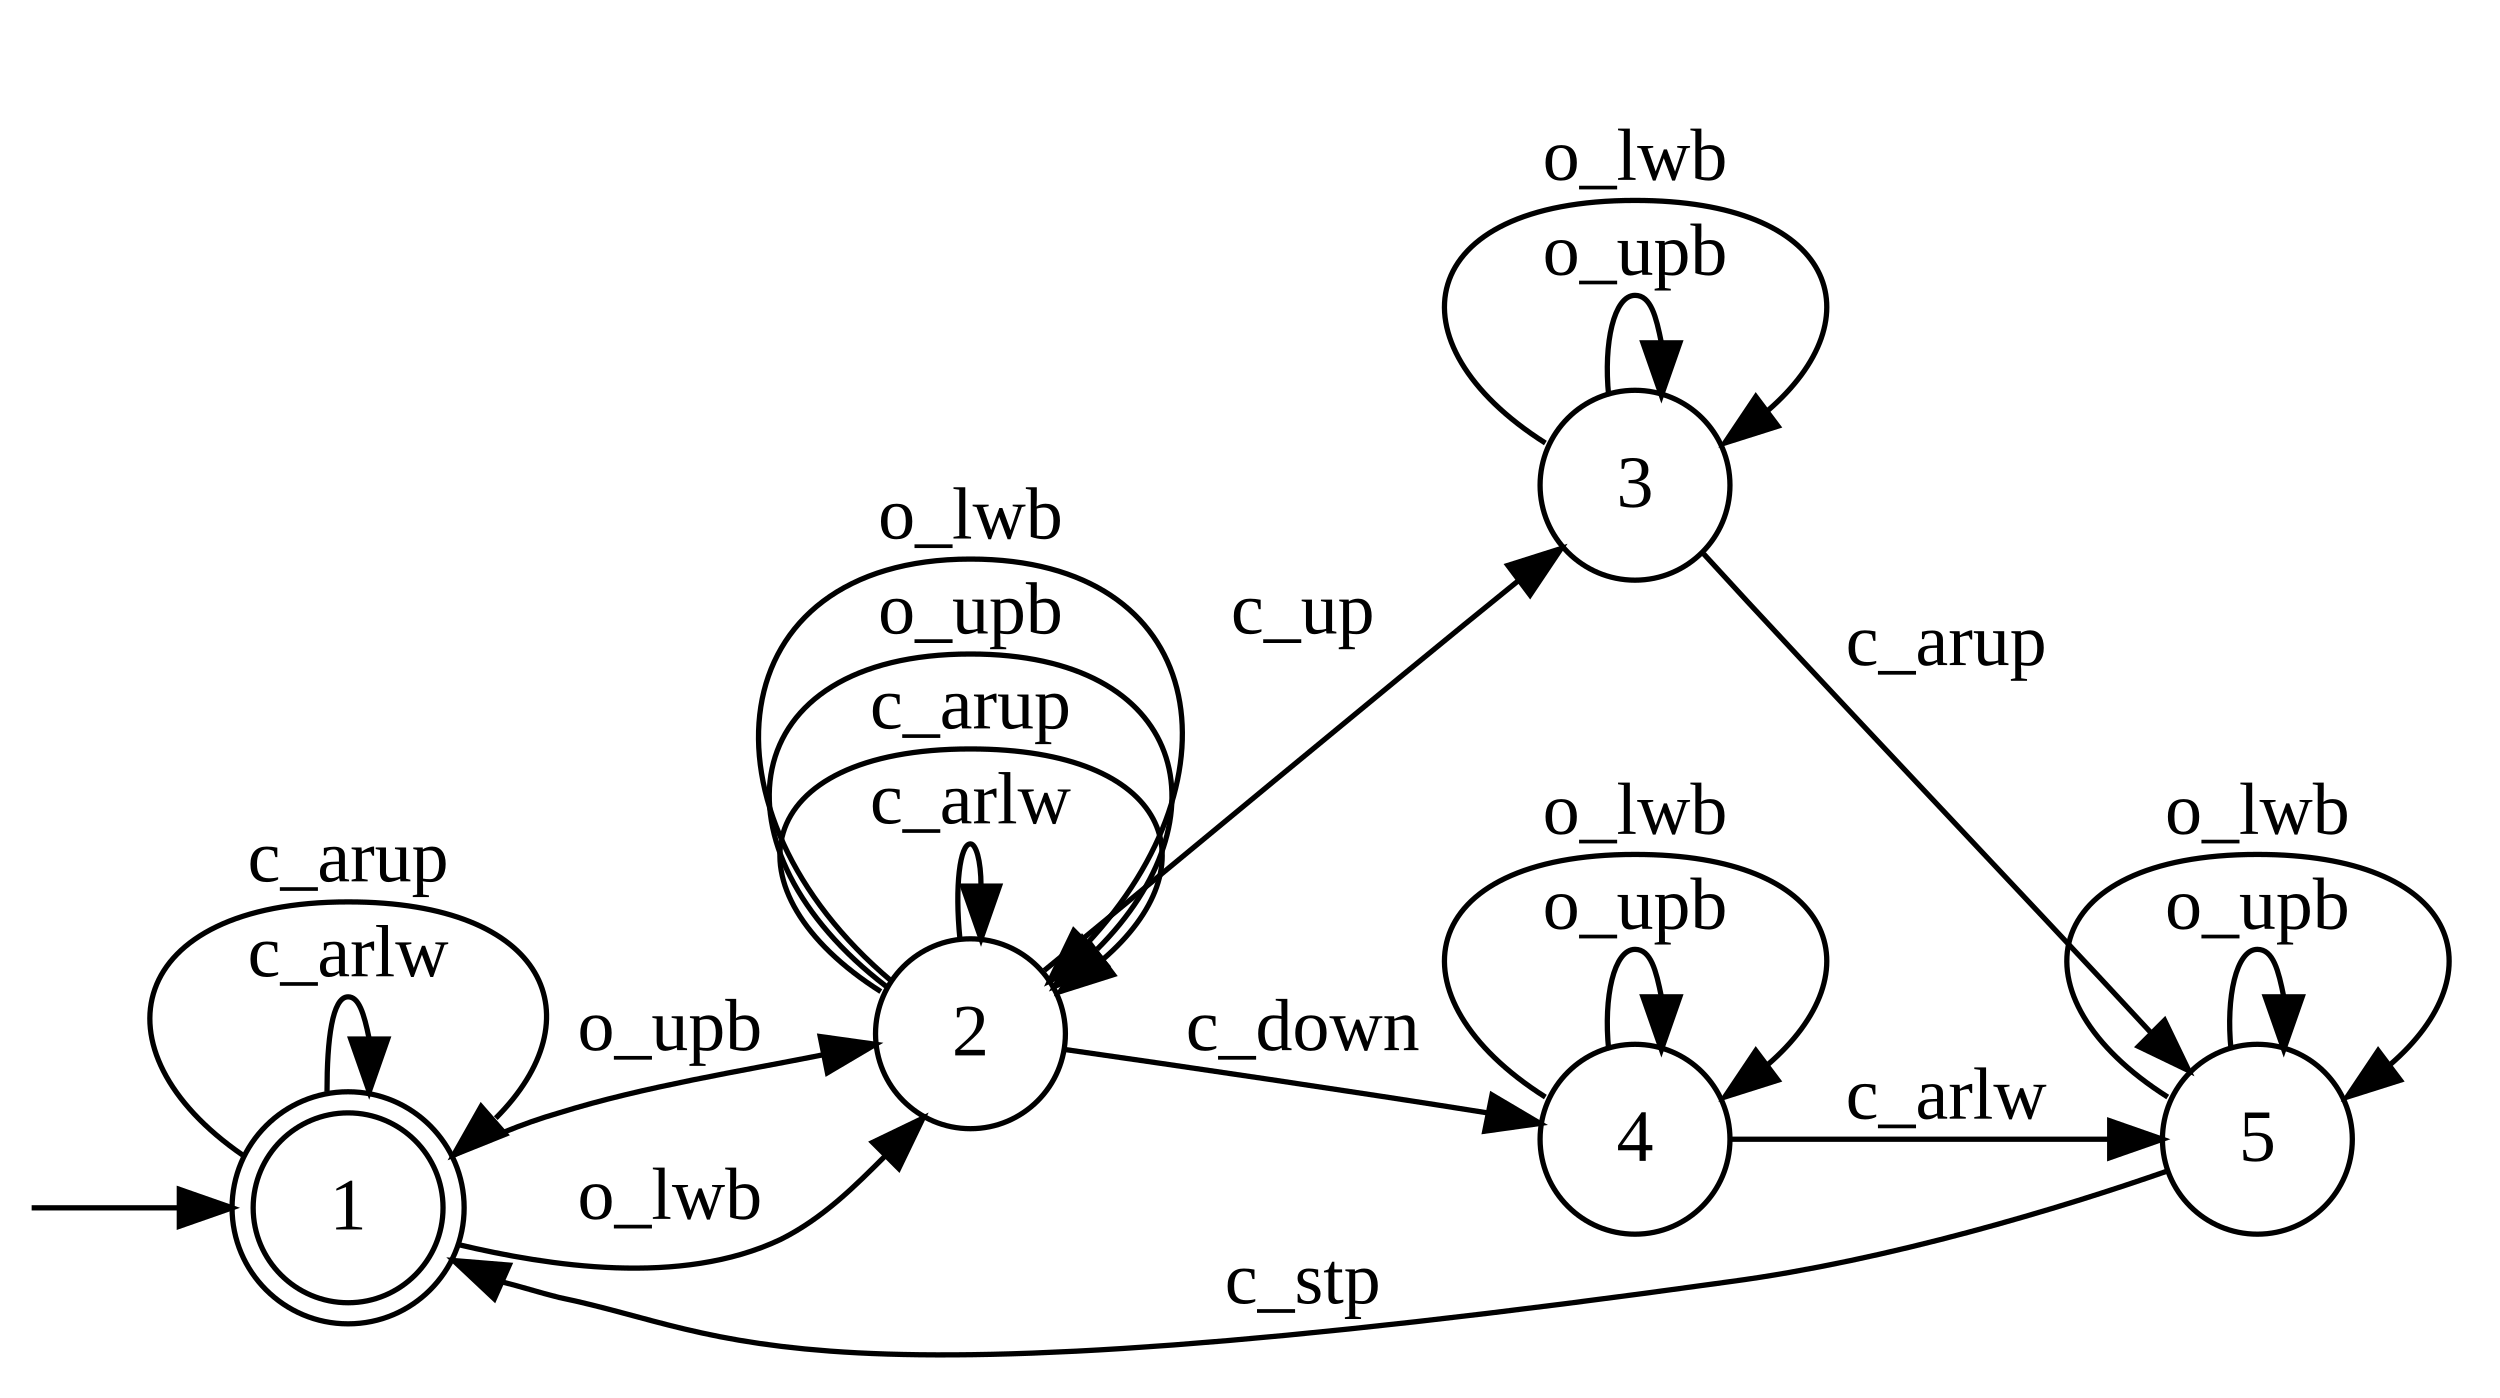
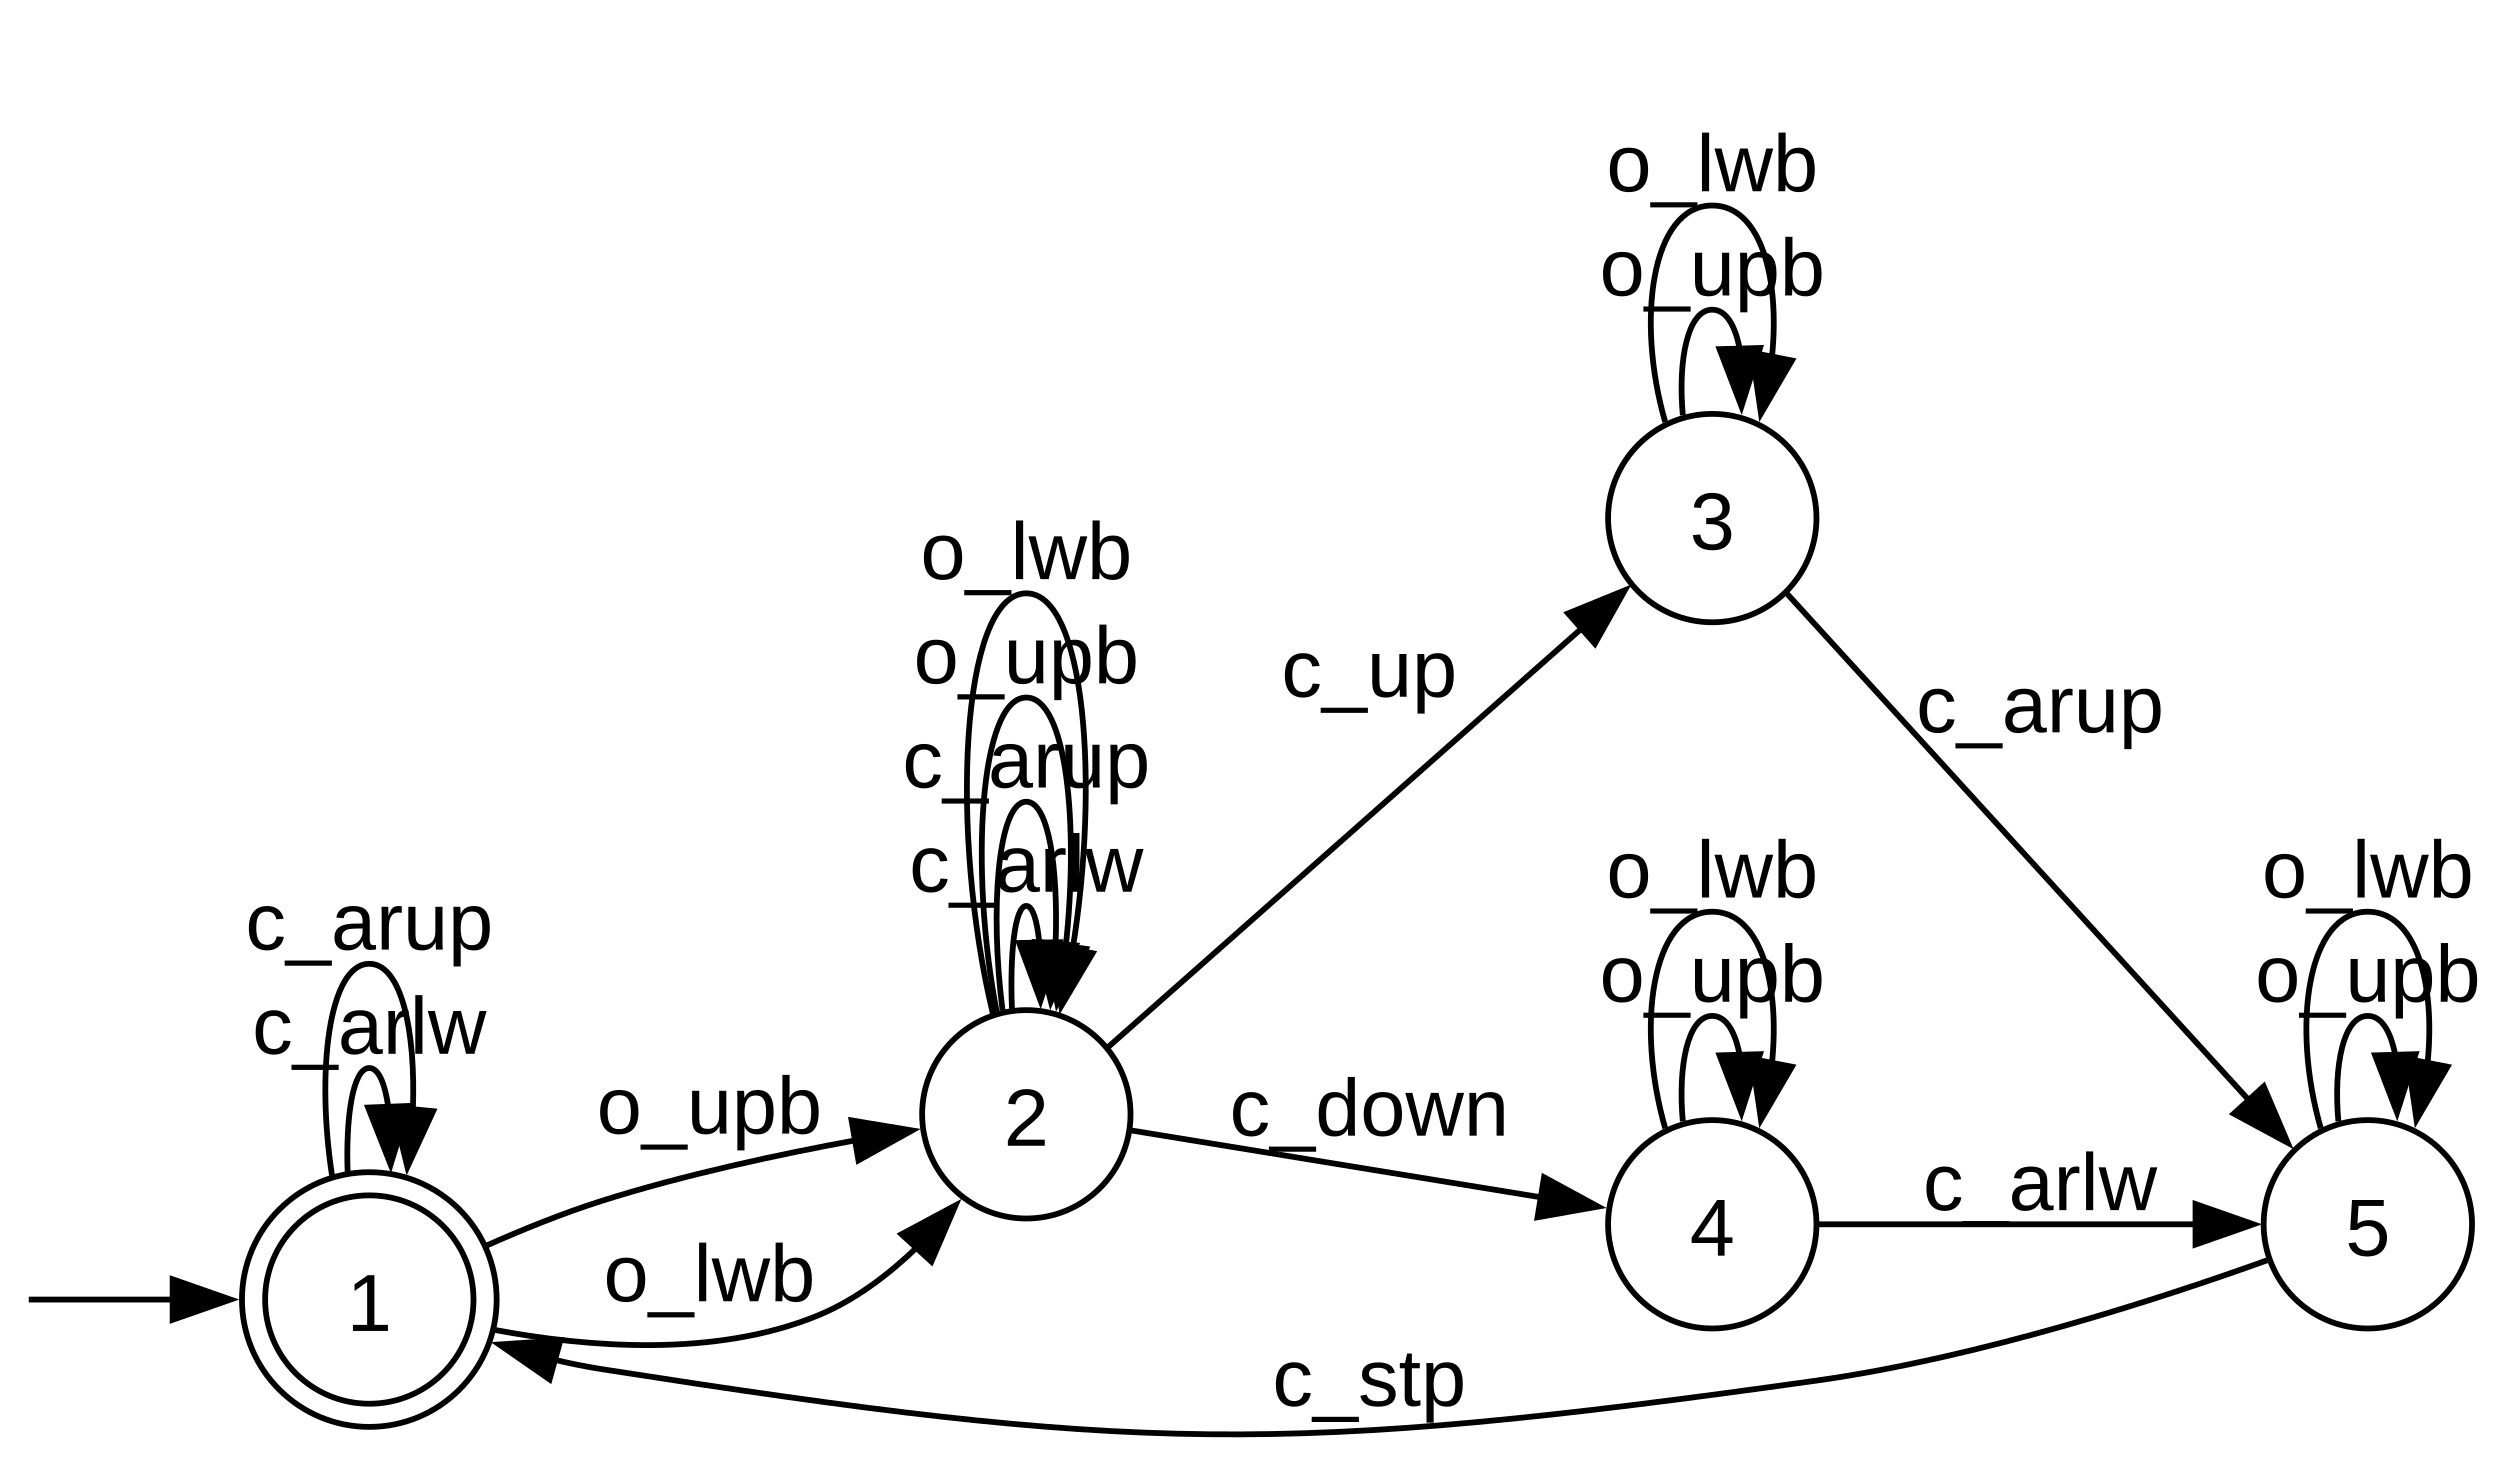
- <svg xmlns="http://www.w3.org/2000/svg" width="474pt" height="265pt" viewBox="0.00 0.00 474.00 265.00">
-   <g id="graph0" class="graph" transform="scale(1 1) rotate(0) translate(4 261)">
-     <polygon style="fill:none;stroke:none;" points="-4,4 -4,-261 470,-261 470,4 -4,4" />
-     <g id="node1" class="node" />
-     <g id="node3" class="node">
-       <ellipse style="fill:none;stroke:black;" cx="62" cy="-32" rx="18" ry="18" />
-       <ellipse style="fill:none;stroke:black;" cx="62" cy="-32" rx="22" ry="22" />
-       <text text-anchor="middle" x="62" y="-27.9" style="font-family:Times New Roman;font-size:14.00;">1</text>
+ <svg xmlns="http://www.w3.org/2000/svg" width="432pt" height="252pt" viewBox="0.00 0.00 431.72 251.93">
+   <g id="graph0" class="graph" transform="scale(1 1) rotate(0) translate(4 247.93)">
+     <g id="node1" class="node">
+ </g>
+     <g id="node2" class="node">
+       <ellipse fill="none" stroke="black" cx="59.72" cy="-23.43" rx="18" ry="18" />
+       <ellipse fill="none" stroke="black" cx="59.72" cy="-23.43" rx="22" ry="22" />
+       <text text-anchor="middle" x="59.72" y="-18.01" font-family="Arial" font-size="14.00">1</text>
+     </g>
+     <g id="edge1" class="edge">
+       <path fill="none" stroke="black" d="M0.89,-23.43C2.38,-23.43 13.74,-23.43 26,-23.43" />
+       <polygon fill="black" stroke="black" points="25.74,-26.93 35.74,-23.43 25.74,-19.93 25.74,-26.93" />
    </g>
    <g id="edge2" class="edge">
-       <path style="fill:none;stroke:black;" d="M2,-32C5,-32 17,-32 30,-32" />
-       <polygon style="fill:black;stroke:black;" points="30,-35.5 40,-32 30,-28.5 30,-35.5" />
+       <path fill="none" stroke="black" d="M55.98,-45.24C55.63,-54.99 56.87,-63.43 59.72,-63.43 61.32,-63.43 62.42,-60.76 63,-56.69" />
+       <polygon fill="black" stroke="black" points="66.5,-56.88 63.4,-46.75 59.51,-56.6 66.5,-56.88" />
+       <text text-anchor="middle" x="59.72" y="-65.88" font-family="Arial" font-size="14.00">c_arlw</text>
+     </g>
+     <g id="edge3" class="edge">
+       <path fill="none" stroke="black" d="M53.28,-44.85C50.53,-62.74 52.68,-81.43 59.72,-81.43 65.28,-81.43 67.78,-69.79 67.24,-56.09" />
+       <polygon fill="black" stroke="black" points="70.75,-55.97 66.3,-46.35 63.78,-56.64 70.75,-55.97" />
+       <text text-anchor="middle" x="59.72" y="-83.88" font-family="Arial" font-size="14.00">c_arup</text>
+     </g>
+     <g id="node3" class="node">
+       <ellipse fill="none" stroke="black" cx="173.22" cy="-55.43" rx="18" ry="18" />
+       <text text-anchor="middle" x="173.22" y="-50.01" font-family="Arial" font-size="14.00">2</text>
    </g>
    <g id="edge4" class="edge">
-       <path style="fill:none;stroke:black;" d="M58,-54C58,-64 59,-72 62,-72 64,-72 65,-69 66,-64" />
-       <polygon style="fill:black;stroke:black;" points="69.5,-64 66,-54 62.5,-64 69.5,-64" />
-       <text text-anchor="middle" x="62" y="-75.9" style="font-family:Times New Roman;font-size:14.00;">c_arlw</text>
+       <path fill="none" stroke="black" d="M79.86,-32.71C86.09,-35.48 93.1,-38.33 99.72,-40.43 114.03,-44.98 130.37,-48.49 143.91,-50.98" />
+       <polygon fill="black" stroke="black" points="143.03,-54.38 153.48,-52.64 144.22,-47.48 143.03,-54.38" />
+       <text text-anchor="middle" x="118.47" y="-52.1" font-family="Arial" font-size="14.00">o_upb</text>
+     </g>
+     <g id="edge5" class="edge">
+       <path fill="none" stroke="black" d="M81.35,-18.19C97.23,-15.2 119.4,-13.34 137.22,-20.68 143.61,-23.31 149.45,-27.74 154.45,-32.57" />
+       <polygon fill="black" stroke="black" points="151.66,-34.71 161,-39.71 156.82,-29.98 151.66,-34.71" />
+       <text text-anchor="middle" x="118.47" y="-23.13" font-family="Arial" font-size="14.00">o_lwb</text>
+     </g>
+     <g id="edge8" class="edge">
+       <path fill="none" stroke="black" d="M170.74,-73.58C170.36,-82.97 171.19,-91.43 173.22,-91.43 174.33,-91.43 175.08,-88.9 175.47,-85.07" />
+       <polygon fill="black" stroke="black" points="178.97,-85.16 175.67,-75.1 171.97,-85.03 178.97,-85.16" />
+       <text text-anchor="middle" x="173.22" y="-93.88" font-family="Arial" font-size="14.00">c_arlw</text>
+     </g>
+     <g id="edge9" class="edge">
+       <path fill="none" stroke="black" d="M169.11,-73.41C166.9,-90.63 168.27,-109.43 173.22,-109.43 177.08,-109.43 178.77,-97.96 178.27,-84.72" />
+       <polygon fill="black" stroke="black" points="181.77,-84.6 177.46,-74.92 174.79,-85.17 181.77,-84.6" />
+       <text text-anchor="middle" x="173.22" y="-111.88" font-family="Arial" font-size="14.00">c_arup</text>
+     </g>
+     <g id="edge10" class="edge">
+       <path fill="none" stroke="black" d="M168.09,-73.15C163.41,-97.55 165.12,-127.43 173.22,-127.43 180.12,-127.43 182.38,-105.76 180.01,-84.26" />
+       <polygon fill="black" stroke="black" points="183.51,-84.01 178.57,-74.64 176.59,-85.05 183.51,-84.01" />
+       <text text-anchor="middle" x="173.22" y="-129.88" font-family="Arial" font-size="14.00">o_upb</text>
+     </g>
+     <g id="edge11" class="edge">
+       <path fill="none" stroke="black" d="M167.48,-72.66C159.92,-103.89 161.83,-145.43 173.22,-145.43 183.32,-145.43 185.97,-112.77 181.16,-83.6" />
+       <polygon fill="black" stroke="black" points="184.67,-83.26 179.26,-74.14 177.8,-84.64 184.67,-83.26" />
+       <text text-anchor="middle" x="173.22" y="-147.88" font-family="Arial" font-size="14.00">o_lwb</text>
+     </g>
+     <g id="node4" class="node">
+       <ellipse fill="none" stroke="black" cx="291.72" cy="-158.43" rx="18" ry="18" />
+       <text text-anchor="middle" x="291.72" y="-153.01" font-family="Arial" font-size="14.00">3</text>
    </g>
    <g id="edge6" class="edge">
-       <path style="fill:none;stroke:black;" d="M42,-42C13,-62 20,-90 62,-90 100,-90 109,-68 90,-49" />
-       <polygon style="fill:black;stroke:black;" points="91.831,-45.951 82,-42 87.221,-51.219 91.831,-45.951" />
-       <text text-anchor="middle" x="62" y="-93.9" style="font-family:Times New Roman;font-size:14.00;">c_arup</text>
+       <path fill="none" stroke="black" d="M187.13,-66.85C206.99,-84.4 245.24,-118.22 269.29,-139.49" />
+       <polygon fill="black" stroke="black" points="266.81,-141.96 276.62,-145.96 271.44,-136.72 266.81,-141.96" />
+       <text text-anchor="middle" x="232.47" y="-127.56" font-family="Arial" font-size="14.00">c_up</text>
    </g>
-     <g id="node4" class="node">
-       <ellipse style="fill:none;stroke:black;" cx="180" cy="-65" rx="18" ry="18" />
-       <text text-anchor="middle" x="180" y="-60.9" style="font-family:Times New Roman;font-size:14.00;">2</text>
+     <g id="node5" class="node">
+       <ellipse fill="none" stroke="black" cx="291.72" cy="-36.43" rx="18" ry="18" />
+       <text text-anchor="middle" x="291.72" y="-31.01" font-family="Arial" font-size="14.00">4</text>
    </g>
-     <g id="edge8" class="edge">
-       <path style="fill:none;stroke:black;" d="M82,-42C88,-45 95,-48 102,-50 118,-55 137,-58 152,-61" />
-       <polygon style="fill:black;stroke:black;" points="151.508,-64.471 162,-63 152.881,-57.607 151.508,-64.471" />
-       <text text-anchor="middle" x="123" y="-61.9" style="font-family:Times New Roman;font-size:14.00;">o_upb</text>
+     <g id="edge7" class="edge">
+       <path fill="none" stroke="black" d="M191.41,-52.63C210.08,-49.58 240.2,-44.67 262.38,-41.05" />
+       <polygon fill="black" stroke="black" points="262.66,-44.55 271.97,-39.49 261.53,-37.64 262.66,-44.55" />
+       <text text-anchor="middle" x="232.47" y="-51.74" font-family="Arial" font-size="14.00">c_down</text>
    </g>
-     <g id="edge10" class="edge">
-       <path style="fill:none;stroke:black;" d="M83,-25C100,-21 125,-17 144,-26 152,-30 158,-36 164,-42" />
-       <polygon style="fill:black;stroke:black;" points="161.454,-44.404 171,-49 166.404,-39.454 161.454,-44.404" />
-       <text text-anchor="middle" x="123" y="-29.9" style="font-family:Times New Roman;font-size:14.00;">o_lwb</text>
+     <g id="edge13" class="edge">
+       <path fill="none" stroke="black" d="M286.63,-176.21C285.77,-185.75 287.46,-194.43 291.72,-194.43 294.12,-194.43 295.7,-191.68 296.47,-187.58" />
+       <polygon fill="black" stroke="black" points="299.97,-187.82 296.76,-177.73 292.97,-187.62 299.97,-187.82" />
+       <text text-anchor="middle" x="291.72" y="-196.88" font-family="Arial" font-size="14.00">o_upb</text>
    </g>
-     <g id="edge22" class="edge">
-       <path style="fill:none;stroke:black;" d="M165,-75C127,-107 132,-155 180,-155 225,-155 232,-114 202,-82" />
-       <polygon style="fill:black;stroke:black;" points="204.546,-79.596 195,-75 199.596,-84.546 204.546,-79.596" />
-       <text text-anchor="middle" x="180" y="-158.9" style="font-family:Times New Roman;font-size:14.00;">o_lwb</text>
+     <g id="edge14" class="edge">
+       <path fill="none" stroke="black" d="M283.59,-175.02C278.5,-192.6 281.21,-212.43 291.72,-212.43 300.01,-212.43 303.45,-200.08 302.03,-186.24" />
+       <polygon fill="black" stroke="black" points="305.48,-185.65 300.13,-176.5 298.61,-186.99 305.48,-185.65" />
+       <text text-anchor="middle" x="291.72" y="-214.88" font-family="Arial" font-size="14.00">o_lwb</text>
+     </g>
+     <g id="node6" class="node">
+       <ellipse fill="none" stroke="black" cx="404.97" cy="-36.43" rx="18" ry="18" />
+       <text text-anchor="middle" x="404.97" y="-31.01" font-family="Arial" font-size="14.00">5</text>
+     </g>
+     <g id="edge12" class="edge">
+       <path fill="none" stroke="black" d="M304.63,-145.37C323.78,-124.37 361.62,-82.88 384.67,-57.6" />
+       <polygon fill="black" stroke="black" points="386.98,-60.26 391.13,-50.51 381.81,-55.54 386.98,-60.26" />
+       <text text-anchor="middle" x="348.35" y="-121.42" font-family="Arial" font-size="14.00">c_arup</text>
    </g>
    <g id="edge16" class="edge">
-       <path style="fill:none;stroke:black;" d="M178,-83C177,-93 178,-101 180,-101 181,-101 182,-98 182,-93" />
-       <polygon style="fill:black;stroke:black;" points="185.5,-93 182,-83 178.5,-93 185.5,-93" />
-       <text text-anchor="middle" x="180" y="-104.9" style="font-family:Times New Roman;font-size:14.00;">c_arlw</text>
+       <path fill="none" stroke="black" d="M286.63,-54.21C285.77,-63.75 287.46,-72.43 291.72,-72.43 294.12,-72.43 295.7,-69.68 296.47,-65.58" />
+       <polygon fill="black" stroke="black" points="299.97,-65.82 296.76,-55.73 292.97,-65.62 299.97,-65.82" />
+       <text text-anchor="middle" x="291.72" y="-74.88" font-family="Arial" font-size="14.00">o_upb</text>
+     </g>
+     <g id="edge17" class="edge">
+       <path fill="none" stroke="black" d="M283.59,-53.02C278.5,-70.6 281.21,-90.43 291.72,-90.43 300.01,-90.43 303.45,-78.08 302.03,-64.24" />
+       <polygon fill="black" stroke="black" points="305.48,-63.65 300.13,-54.5 298.61,-64.99 305.48,-63.65" />
+       <text text-anchor="middle" x="291.72" y="-92.88" font-family="Arial" font-size="14.00">o_lwb</text>
+     </g>
+     <g id="edge15" class="edge">
+       <path fill="none" stroke="black" d="M310.1,-36.43C327.57,-36.43 354.8,-36.43 375.44,-36.43" />
+       <polygon fill="black" stroke="black" points="375.2,-39.93 385.2,-36.43 375.2,-32.93 375.2,-39.93" />
+       <text text-anchor="middle" x="348.35" y="-38.88" font-family="Arial" font-size="14.00">c_arlw</text>
    </g>
    <g id="edge18" class="edge">
-       <path style="fill:none;stroke:black;" d="M163,-73C133,-92 138,-119 180,-119 218,-119 226,-97 205,-79" />
-       <polygon style="fill:black;stroke:black;" points="207.1,-76.2 197,-73 202.9,-81.8 207.1,-76.2" />
-       <text text-anchor="middle" x="180" y="-122.9" style="font-family:Times New Roman;font-size:14.00;">c_arup</text>
+       <path fill="none" stroke="black" d="M387.59,-30.22C369.02,-23.55 337.7,-13.36 309.72,-9.43 217.29,3.55 191.94,2.98 99.72,-11.43 97.06,-11.85 94.34,-12.4 91.62,-13.05" />
+       <polygon fill="black" stroke="black" points="90.86,-9.63 82.16,-15.67 92.73,-16.37 90.86,-9.63" />
+       <text text-anchor="middle" x="232.47" y="-5.06" font-family="Arial" font-size="14.00">c_stp</text>
+     </g>
+     <g id="edge19" class="edge">
+       <path fill="none" stroke="black" d="M399.88,-54.21C399.02,-63.75 400.71,-72.43 404.97,-72.43 407.37,-72.43 408.95,-69.68 409.72,-65.58" />
+       <polygon fill="black" stroke="black" points="413.22,-65.82 410.01,-55.73 406.22,-65.62 413.22,-65.82" />
+       <text text-anchor="middle" x="404.97" y="-74.88" font-family="Arial" font-size="14.00">o_upb</text>
    </g>
    <g id="edge20" class="edge">
-       <path style="fill:none;stroke:black;" d="M164,-74C130,-100 135,-137 180,-137 221,-137 229,-106 204,-81" />
-       <polygon style="fill:black;stroke:black;" points="205.831,-77.951 196,-74 201.221,-83.219 205.831,-77.951" />
-       <text text-anchor="middle" x="180" y="-140.9" style="font-family:Times New Roman;font-size:14.00;">o_upb</text>
-     </g>
-     <g id="node5" class="node">
-       <ellipse style="fill:none;stroke:black;" cx="306" cy="-169" rx="18" ry="18" />
-       <text text-anchor="middle" x="306" y="-164.9" style="font-family:Times New Roman;font-size:14.00;">3</text>
-     </g>
-     <g id="edge12" class="edge">
-       <path style="fill:none;stroke:black;" d="M194,-77C216,-95 258,-130 284,-151" />
-       <polygon style="fill:black;stroke:black;" points="281.9,-153.8 292,-157 286.1,-148.2 281.9,-153.8" />
-       <text text-anchor="middle" x="243" y="-140.9" style="font-family:Times New Roman;font-size:14.00;">c_up</text>
-     </g>
-     <g id="node6" class="node">
-       <ellipse style="fill:none;stroke:black;" cx="306" cy="-45" rx="18" ry="18" />
-       <text text-anchor="middle" x="306" y="-40.9" style="font-family:Times New Roman;font-size:14.00;">4</text>
-     </g>
-     <g id="edge14" class="edge">
-       <path style="fill:none;stroke:black;" d="M198,-62C219,-59 253,-54 278,-50" />
-       <polygon style="fill:black;stroke:black;" points="278.881,-53.393 288,-48 277.508,-46.529 278.881,-53.393" />
-       <text text-anchor="middle" x="243" y="-61.9" style="font-family:Times New Roman;font-size:14.00;">c_down</text>
-     </g>
-     <g id="edge26" class="edge">
-       <path style="fill:none;stroke:black;" d="M301,-186C300,-196 302,-205 306,-205 309,-205 310,-201 311,-196" />
-       <polygon style="fill:black;stroke:black;" points="314.5,-196 311,-186 307.5,-196 314.5,-196" />
-       <text text-anchor="middle" x="306" y="-208.9" style="font-family:Times New Roman;font-size:14.00;">o_upb</text>
-     </g>
-     <g id="edge28" class="edge">
-       <path style="fill:none;stroke:black;" d="M289,-177C259,-196 264,-223 306,-223 344,-223 352,-201 331,-183" />
-       <polygon style="fill:black;stroke:black;" points="333.1,-180.2 323,-177 328.9,-185.8 333.1,-180.2" />
-       <text text-anchor="middle" x="306" y="-226.9" style="font-family:Times New Roman;font-size:14.00;">o_lwb</text>
-     </g>
-     <g id="node7" class="node">
-       <ellipse style="fill:none;stroke:black;" cx="424" cy="-45" rx="18" ry="18" />
-       <text text-anchor="middle" x="424" y="-40.9" style="font-family:Times New Roman;font-size:14.00;">5</text>
-     </g>
-     <g id="edge24" class="edge">
-       <path style="fill:none;stroke:black;" d="M319,-156C339,-134 380,-91 404,-65" />
-       <polygon style="fill:black;stroke:black;" points="406.404,-67.546 411,-58 401.454,-62.596 406.404,-67.546" />
-       <text text-anchor="middle" x="365" y="-134.9" style="font-family:Times New Roman;font-size:14.00;">c_arup</text>
-     </g>
-     <g id="edge32" class="edge">
-       <path style="fill:none;stroke:black;" d="M301,-62C300,-72 302,-81 306,-81 309,-81 310,-77 311,-72" />
-       <polygon style="fill:black;stroke:black;" points="314.5,-72 311,-62 307.5,-72 314.5,-72" />
-       <text text-anchor="middle" x="306" y="-84.9" style="font-family:Times New Roman;font-size:14.00;">o_upb</text>
-     </g>
-     <g id="edge34" class="edge">
-       <path style="fill:none;stroke:black;" d="M289,-53C259,-72 264,-99 306,-99 344,-99 352,-77 331,-59" />
-       <polygon style="fill:black;stroke:black;" points="333.1,-56.2 323,-53 328.9,-61.8 333.1,-56.2" />
-       <text text-anchor="middle" x="306" y="-102.9" style="font-family:Times New Roman;font-size:14.00;">o_lwb</text>
-     </g>
-     <g id="edge30" class="edge">
-       <path style="fill:none;stroke:black;" d="M324,-45C343,-45 374,-45 396,-45" />
-       <polygon style="fill:black;stroke:black;" points="396,-48.5 406,-45 396,-41.5 396,-48.5" />
-       <text text-anchor="middle" x="365" y="-48.9" style="font-family:Times New Roman;font-size:14.00;">c_arlw</text>
-     </g>
-     <g id="edge36" class="edge">
-       <path style="fill:none;stroke:black;" d="M407,-39C387,-32 354,-22 324,-18 145,7 136,-8 102,-15 98,-16 95,-17 91,-18" />
-       <polygon style="fill:black;stroke:black;" points="89.717,-14.74 82,-22 92.56,-21.137 89.717,-14.74" />
-       <text text-anchor="middle" x="243" y="-13.9" style="font-family:Times New Roman;font-size:14.00;">c_stp</text>
-     </g>
-     <g id="edge38" class="edge">
-       <path style="fill:none;stroke:black;" d="M419,-62C418,-72 420,-81 424,-81 427,-81 428,-77 429,-72" />
-       <polygon style="fill:black;stroke:black;" points="432.5,-72 429,-62 425.5,-72 432.5,-72" />
-       <text text-anchor="middle" x="424" y="-84.9" style="font-family:Times New Roman;font-size:14.00;">o_upb</text>
-     </g>
-     <g id="edge40" class="edge">
-       <path style="fill:none;stroke:black;" d="M407,-53C377,-72 382,-99 424,-99 462,-99 470,-77 449,-59" />
-       <polygon style="fill:black;stroke:black;" points="451.1,-56.2 441,-53 446.9,-61.8 451.1,-56.2" />
-       <text text-anchor="middle" x="424" y="-102.9" style="font-family:Times New Roman;font-size:14.00;">o_lwb</text>
+       <path fill="none" stroke="black" d="M396.84,-53.02C391.75,-70.6 394.46,-90.43 404.97,-90.43 413.26,-90.43 416.7,-78.08 415.28,-64.24" />
+       <polygon fill="black" stroke="black" points="418.73,-63.65 413.38,-54.5 411.86,-64.99 418.73,-63.65" />
+       <text text-anchor="middle" x="404.97" y="-92.88" font-family="Arial" font-size="14.00">o_lwb</text>
    </g>
  </g>
</svg>
